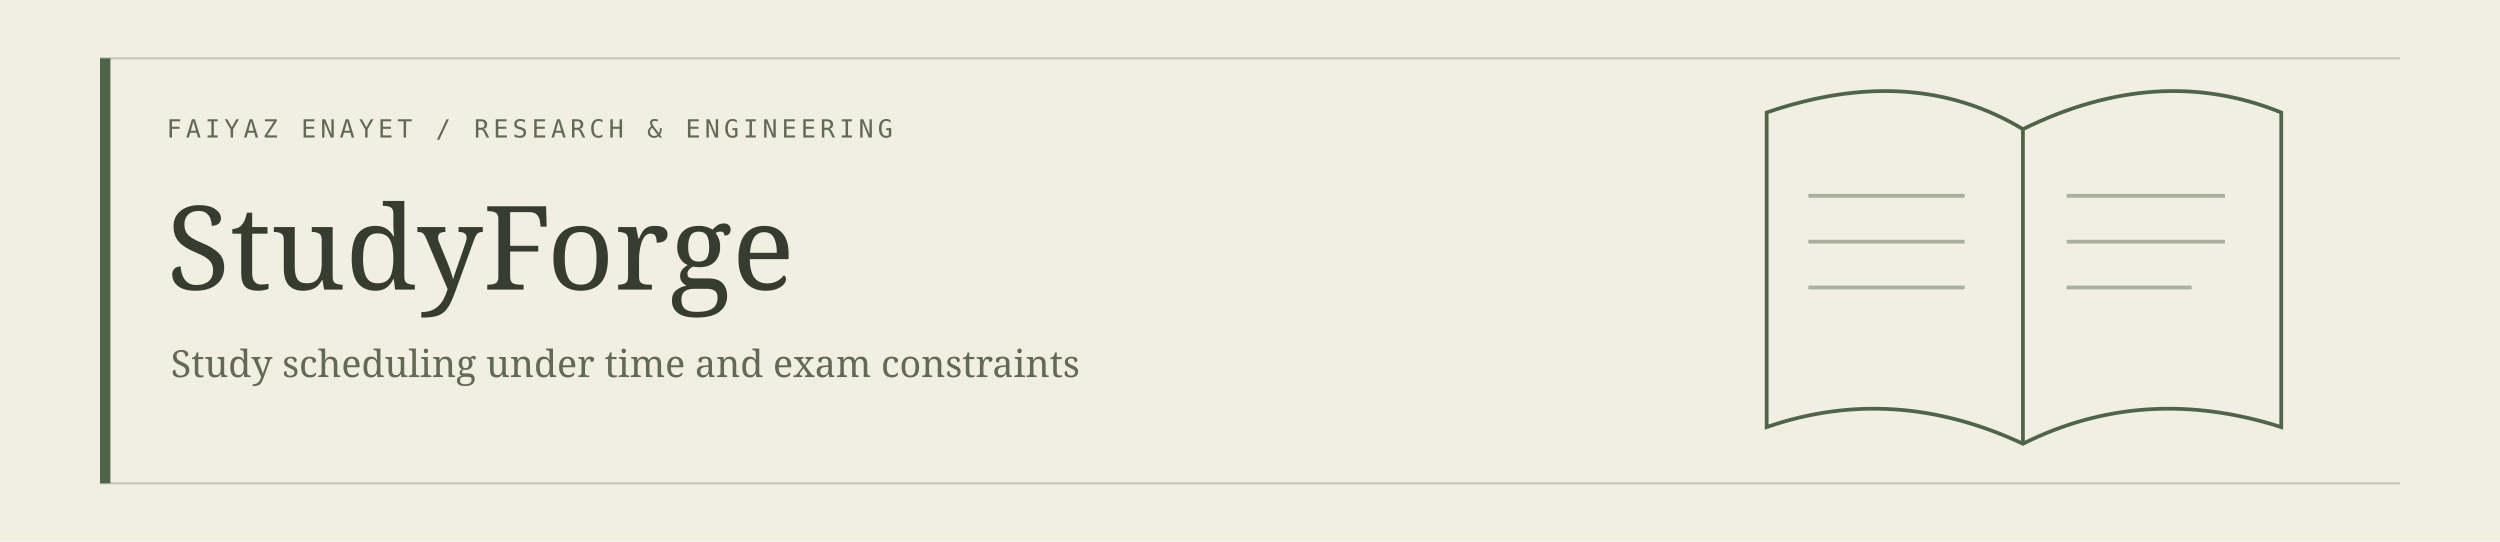
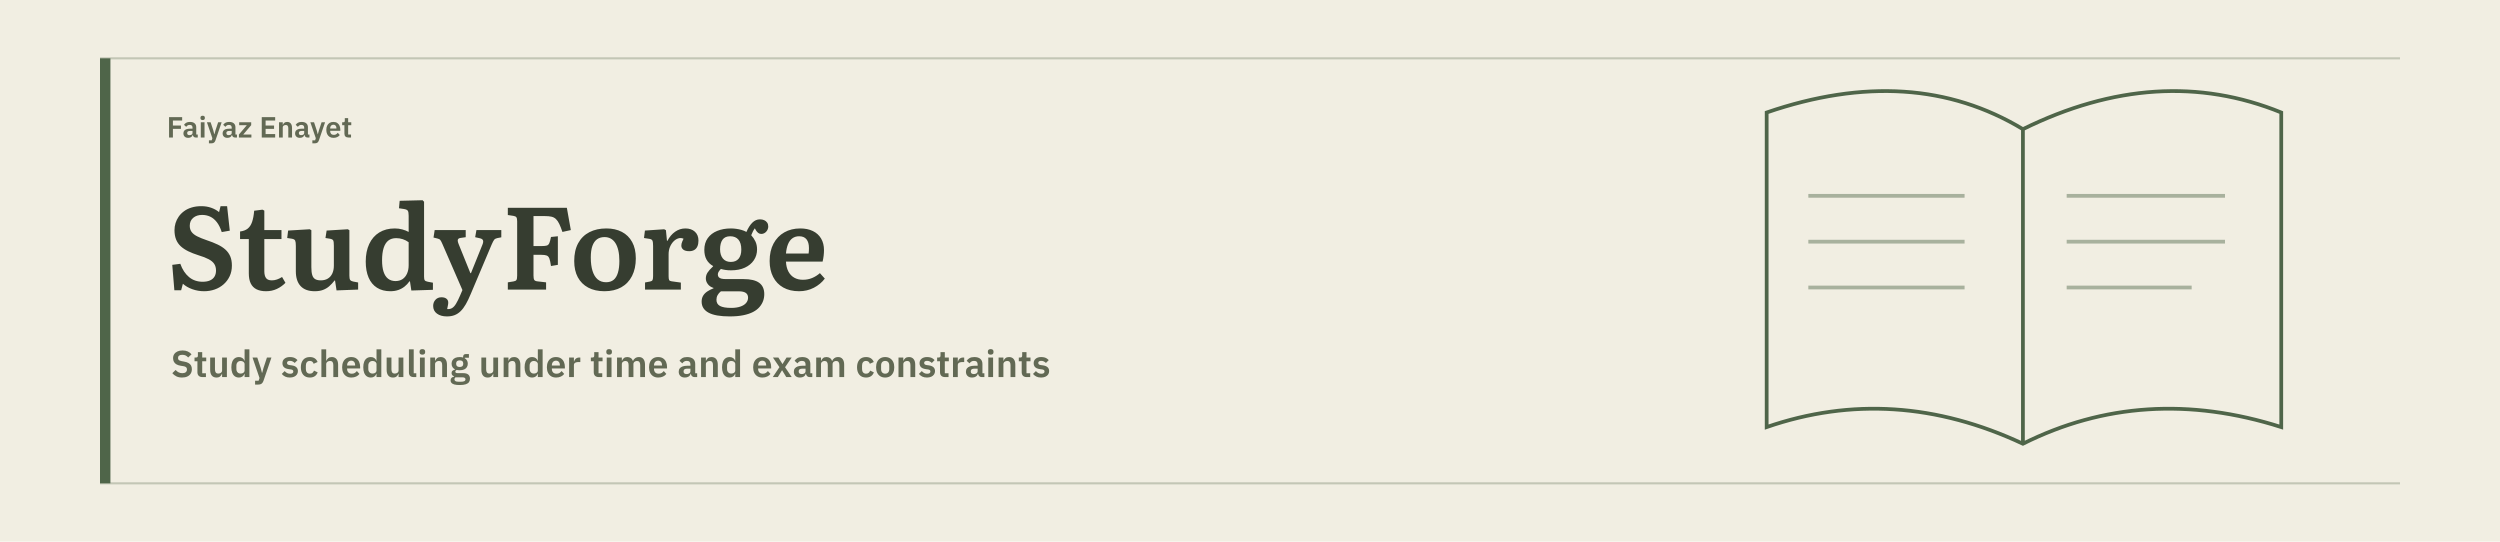
<svg xmlns="http://www.w3.org/2000/svg" width="1200" height="260" viewBox="0 0 1200 260" role="img" aria-label="StudyForge: Study scheduling under time and exam constraints">
  <rect width="1200" height="260" fill="#f1eee2" />
  <path d="M48 28h1104M48 232h1104" stroke="#c3c6b5" />
  <rect x="48" y="28" width="5" height="204" fill="#4f6549" />
-   <text x="80" y="66" fill="#626954" font-size="12" font-family="monospace" letter-spacing="2">FAIYAZ ENAYET / RESEARCH &amp; ENGINEERING</text>
-   <text x="80" y="139" fill="#363d30" font-size="56" font-family="Literata, Georgia, serif">StudyForge</text>
-   <text x="82" y="181" fill="#626954" font-size="18" font-family="Georgia,serif">Study scheduling under time and exam constraints</text>
+   <path fill="#626954" transform="translate(80 66) scale(1 -1)" d="M2.997 0.000 L1.148 0.000 L1.148 9.772 L7.433 9.772 L7.433 8.133 L2.997 8.133 L2.997 5.753 L6.860 5.753 L6.860 4.130 L2.997 4.130 L2.997 0.000 Z M14.925 0.000 L13.930 0.000 Q13.525 0.000 13.210 0.188 Q12.895 0.378 12.720 0.742 Q12.545 1.107 12.545 1.597 L12.545 1.750 L12.992 1.260 L12.488 1.260 Q12.307 0.560 11.738 0.195 Q11.172 -0.168 10.360 -0.168 Q9.240 -0.168 8.638 0.427 Q8.037 1.022 8.037 1.988 Q8.037 2.743 8.407 3.233 Q8.778 3.723 9.478 3.975 Q10.178 4.228 11.158 4.228 L12.405 4.228 L12.405 4.760 Q12.405 5.362 12.082 5.705 Q11.760 6.048 11.047 6.048 Q10.417 6.048 10.032 5.775 Q9.647 5.502 9.380 5.123 L8.317 6.077 Q8.722 6.707 9.393 7.092 Q10.067 7.477 11.172 7.477 Q12.642 7.477 13.418 6.797 Q14.197 6.118 14.197 4.872 L14.197 1.428 L14.925 1.428 L14.925 0.000 Z M12.405 3.150 L11.257 3.150 Q10.557 3.150 10.207 2.918 Q9.857 2.688 9.857 2.253 L9.857 2.017 Q9.857 1.582 10.150 1.356 Q10.445 1.133 10.962 1.133 Q11.368 1.133 11.690 1.251 Q12.012 1.372 12.208 1.610 Q12.405 1.848 12.405 2.183 L12.405 3.150 Z M17.277 8.372 Q16.732 8.372 16.478 8.630 Q16.227 8.890 16.227 9.268 L16.227 9.548 Q16.227 9.940 16.478 10.192 Q16.732 10.443 17.277 10.443 Q17.824 10.443 18.075 10.192 Q18.327 9.940 18.327 9.548 L18.327 9.268 Q18.327 8.890 18.075 8.630 Q17.824 8.372 17.277 8.372 Z M16.382 0.000 L16.382 7.308 L18.174 7.308 L18.174 0.000 L16.382 0.000 Z M23.437 3.443 L24.712 7.308 L26.392 7.308 L23.452 -1.302 Q23.268 -1.820 23.017 -2.155 Q22.765 -2.492 22.365 -2.645 Q21.967 -2.800 21.365 -2.800 L20.287 -2.800 L20.287 -1.372 L21.604 -1.372 L21.938 -0.350 L19.322 7.308 L21.098 7.308 L22.374 3.443 L22.848 1.597 L22.934 1.597 L23.437 3.443 Z M33.742 0.000 L32.747 0.000 Q32.342 0.000 32.027 0.188 Q31.712 0.378 31.537 0.742 Q31.362 1.107 31.362 1.597 L31.362 1.750 L31.808 1.260 L31.305 1.260 Q31.124 0.560 30.555 0.195 Q29.988 -0.168 29.177 -0.168 Q28.057 -0.168 27.455 0.427 Q26.854 1.022 26.854 1.988 Q26.854 2.743 27.223 3.233 Q27.595 3.723 28.295 3.975 Q28.995 4.228 29.975 4.228 L31.222 4.228 L31.222 4.760 Q31.222 5.362 30.898 5.705 Q30.577 6.048 29.864 6.048 Q29.234 6.048 28.849 5.775 Q28.464 5.502 28.197 5.123 L27.134 6.077 Q27.538 6.707 28.210 7.092 Q28.884 7.477 29.988 7.477 Q31.458 7.477 32.235 6.797 Q33.014 6.118 33.014 4.872 L33.014 1.428 L33.742 1.428 L33.742 0.000 Z M31.222 3.150 L30.074 3.150 Q29.374 3.150 29.024 2.918 Q28.674 2.688 28.674 2.253 L28.674 2.017 Q28.674 1.582 28.967 1.356 Q29.262 1.133 29.778 1.133 Q30.185 1.133 30.507 1.251 Q30.828 1.372 31.025 1.610 Q31.222 1.848 31.222 2.183 L31.222 3.150 Z M40.672 0.000 L34.681 0.000 L34.681 1.428 L38.474 5.893 L34.805 5.893 L34.805 7.308 L40.574 7.308 L40.574 5.922 L36.752 1.428 L40.672 1.428 L40.672 0.000 Z M52.082 0.000 L45.642 0.000 L45.642 9.772 L52.082 9.772 L52.082 8.133 L47.491 8.133 L47.491 5.753 L51.551 5.753 L51.551 4.130 L47.491 4.130 L47.491 1.638 L52.082 1.638 L52.082 0.000 Z M55.722 0.000 L53.931 0.000 L53.931 7.308 L55.722 7.308 L55.722 6.090 L55.792 6.090 Q56.015 6.678 56.499 7.077 Q56.982 7.477 57.835 7.477 Q58.955 7.477 59.563 6.727 Q60.174 5.978 60.174 4.620 L60.174 0.000 L58.382 0.000 L58.382 4.438 Q58.382 5.208 58.102 5.607 Q57.822 6.007 57.177 6.007 Q56.814 6.007 56.477 5.873 Q56.142 5.740 55.932 5.480 Q55.722 5.222 55.722 4.830 L55.722 0.000 Z M68.532 0.000 L67.537 0.000 Q67.132 0.000 66.817 0.188 Q66.502 0.378 66.327 0.742 Q66.152 1.107 66.152 1.597 L66.152 1.750 L66.598 1.260 L66.095 1.260 Q65.914 0.560 65.345 0.195 Q64.778 -0.168 63.967 -0.168 Q62.847 -0.168 62.245 0.427 Q61.644 1.022 61.644 1.988 Q61.644 2.743 62.013 3.233 Q62.385 3.723 63.085 3.975 Q63.785 4.228 64.765 4.228 L66.012 4.228 L66.012 4.760 Q66.012 5.362 65.688 5.705 Q65.367 6.048 64.654 6.048 Q64.024 6.048 63.639 5.775 Q63.254 5.502 62.987 5.123 L61.924 6.077 Q62.328 6.707 63.000 7.092 Q63.674 7.477 64.778 7.477 Q66.248 7.477 67.025 6.797 Q67.804 6.118 67.804 4.872 L67.804 1.428 L68.532 1.428 L68.532 0.000 Z M66.012 3.150 L64.864 3.150 Q64.164 3.150 63.814 2.918 Q63.464 2.688 63.464 2.253 L63.464 2.017 Q63.464 1.582 63.757 1.356 Q64.052 1.133 64.568 1.133 Q64.975 1.133 65.297 1.251 Q65.618 1.372 65.815 1.610 Q66.012 1.848 66.012 2.183 L66.012 3.150 Z M73.082 3.443 L74.358 7.308 L76.038 7.308 L73.098 -1.302 Q72.914 -1.820 72.662 -2.155 Q72.411 -2.492 72.010 -2.645 Q71.612 -2.800 71.011 -2.800 L69.932 -2.800 L69.932 -1.372 L71.249 -1.372 L71.584 -0.350 L68.968 7.308 L70.744 7.308 L72.019 3.443 L72.494 1.597 L72.579 1.597 L73.082 3.443 Z M80.069 -0.168 Q78.991 -0.168 78.221 0.300 Q77.451 0.770 77.037 1.630 Q76.626 2.492 76.626 3.668 Q76.626 4.817 77.031 5.677 Q77.438 6.538 78.192 7.007 Q78.949 7.477 80.012 7.477 Q81.161 7.477 81.896 6.972 Q82.631 6.468 82.987 5.635 Q83.346 4.802 83.346 3.793 L83.346 3.207 L78.488 3.207 L78.488 3.023 Q78.488 2.240 78.934 1.750 Q79.382 1.260 80.266 1.260 Q80.922 1.260 81.355 1.547 Q81.791 1.833 82.128 2.253 L83.092 1.177 Q82.646 0.573 81.867 0.201 Q81.091 -0.168 80.069 -0.168 Z M80.041 6.132 Q79.566 6.132 79.216 5.915 Q78.866 5.698 78.676 5.313 Q78.488 4.928 78.488 4.423 L78.488 4.312 L81.482 4.312 L81.482 4.438 Q81.482 4.957 81.314 5.327 Q81.148 5.698 80.824 5.915 Q80.502 6.132 80.041 6.132 Z M88.498 0.000 L87.209 0.000 Q86.284 0.000 85.800 0.483 Q85.319 0.967 85.319 1.862 L85.319 5.893 L84.241 5.893 L84.241 7.308 L84.801 7.308 Q85.208 7.308 85.354 7.497 Q85.501 7.687 85.501 8.063 L85.501 9.310 L87.111 9.310 L87.111 7.308 L88.609 7.308 L88.609 5.893 L87.111 5.893 L87.111 1.428 L88.498 1.428 L88.498 0.000 Z" />
+   <path fill="#363d30" transform="translate(80 139) scale(1 -1)" d="M17.973 -0.788 Q15.006 -0.788 12.285 0.193 Q9.573 1.173 7.788 2.800 L6.948 -0.333 L3.693 -0.333 L2.686 11.874 L6.554 12.373 Q7.280 10.308 8.339 8.706 Q9.406 7.114 10.745 5.994 Q12.093 4.874 13.746 4.314 Q15.400 3.754 17.246 3.754 Q19.373 3.754 20.799 4.393 Q22.234 5.040 22.960 6.239 Q23.686 7.446 23.686 9.126 Q23.686 10.973 22.873 12.259 Q22.068 13.554 20.186 14.560 Q18.314 15.566 15.286 16.468 Q12.486 17.360 10.360 18.393 Q8.234 19.434 6.746 20.799 Q5.268 22.173 4.506 24.080 Q3.754 25.988 3.754 28.508 Q3.754 30.240 4.253 31.894 Q4.760 33.548 5.766 35.000 Q6.773 36.453 8.312 37.599 Q9.853 38.754 11.953 39.393 Q14.053 40.040 16.634 40.040 Q19.206 40.040 21.359 39.279 Q23.520 38.526 25.148 37.188 L25.874 40.040 L29.006 40.040 L30.293 28.280 L26.434 27.606 Q25.480 30.573 24.054 32.393 Q22.628 34.213 20.860 35.026 Q19.093 35.840 17.027 35.840 Q14.394 35.840 12.740 34.440 Q11.086 33.040 11.086 30.634 Q11.086 28.893 11.953 27.685 Q12.828 26.486 14.648 25.559 Q16.468 24.640 19.268 23.686 Q22.173 22.733 24.439 21.639 Q26.714 20.554 28.219 19.180 Q29.733 17.806 30.520 15.960 Q31.308 14.114 31.308 11.533 Q31.308 8.680 30.240 6.414 Q29.173 4.147 27.326 2.520 Q25.480 0.893 23.074 0.053 Q20.668 -0.788 17.973 -0.788 Z M47.714 -0.788 Q44.975 -0.788 43.120 0.140 Q41.274 1.068 40.346 2.966 Q39.428 4.874 39.428 7.788 L39.428 24.246 L35.228 24.246 L35.228 27.886 Q37.520 28.166 38.894 29.260 Q40.268 30.354 40.994 32.454 Q41.720 34.554 42.000 37.853 L45.981 38.360 L46.874 37.914 L46.874 28.560 L55.108 28.560 L55.108 24.246 L46.874 24.246 L46.874 8.846 Q46.874 6.668 47.688 5.548 Q48.501 4.428 50.461 4.428 Q51.748 4.428 52.946 4.848 Q54.154 5.268 55.388 6.046 L57.015 3.246 Q55.221 1.400 52.868 0.306 Q50.514 -0.788 47.714 -0.788 Z M71.076 -0.788 Q66.596 -0.788 64.295 1.680 Q62.003 4.147 62.003 8.794 L62.003 20.948 Q62.003 22.794 61.688 23.494 Q61.381 24.194 60.095 24.413 L57.855 24.754 L58.301 28.333 L68.661 28.954 L69.449 28.508 L69.449 10.754 Q69.449 8.400 69.869 7.000 Q70.289 5.600 71.295 5.014 Q72.301 4.428 73.981 4.428 Q75.941 4.428 77.341 5.268 Q78.741 6.108 79.494 7.700 Q80.255 9.293 80.255 11.533 L80.255 20.948 Q80.255 22.960 79.949 23.573 Q79.643 24.194 78.356 24.413 L76.221 24.754 L76.781 28.333 L86.923 28.954 L87.701 28.508 L87.701 6.720 Q87.701 5.206 88.069 4.646 Q88.436 4.086 89.495 3.868 L91.901 3.413 L91.901 0.000 L81.541 -0.394 L80.815 4.366 L80.596 4.366 Q79.363 2.748 78.015 1.593 Q76.676 0.446 75.023 -0.166 Q73.369 -0.788 71.076 -0.788 Z M107.363 -0.788 Q103.618 -0.788 100.958 0.893 Q98.298 2.573 96.924 5.766 Q95.550 8.960 95.550 13.440 Q95.550 18.314 97.230 21.893 Q98.910 25.480 102.043 27.414 Q105.184 29.348 109.498 29.348 Q111.396 29.348 113.129 28.866 Q114.870 28.394 116.156 27.668 L116.156 35.446 Q116.156 37.240 115.736 37.853 Q115.316 38.474 113.803 38.693 L111.510 39.034 L111.843 42.613 L122.824 42.893 L123.550 42.166 L123.550 6.213 Q123.550 4.926 123.883 4.445 Q124.224 3.973 125.396 3.754 L127.803 3.308 L127.803 -0.114 L117.443 -0.446 L116.778 3.973 L116.550 3.973 Q115.544 2.520 114.196 1.453 Q112.858 0.394 111.178 -0.193 Q109.498 -0.788 107.363 -0.788 Z M109.830 4.086 Q111.790 4.086 113.190 5.005 Q114.590 5.933 115.369 7.665 Q116.156 9.406 116.156 11.708 L116.156 22.733 Q114.870 23.686 113.356 24.185 Q111.843 24.693 110.163 24.693 Q107.870 24.693 106.383 23.520 Q104.904 22.348 104.143 19.968 Q103.390 17.588 103.390 14.053 Q103.390 10.754 104.116 8.540 Q104.843 6.326 106.295 5.206 Q107.756 4.086 109.830 4.086 Z M134.523 -12.880 Q131.556 -12.880 129.736 -11.533 Q127.916 -10.194 127.916 -7.840 Q127.916 -6.108 129.010 -4.900 Q130.104 -3.693 131.889 -3.693 Q133.403 -3.693 134.243 -4.340 Q135.083 -4.988 135.144 -5.994 Q135.196 -6.440 135.056 -7.280 Q134.916 -8.120 134.636 -9.354 Q135.984 -9.468 136.990 -8.873 Q137.996 -8.286 138.889 -6.799 Q139.790 -5.320 140.849 -2.853 L141.969 -0.228 L132.396 21.788 Q131.784 23.240 131.364 23.774 Q130.944 24.308 129.929 24.526 L128.083 24.973 L128.643 28.560 L143.544 28.560 L143.544 25.148 L141.190 24.806 Q140.123 24.693 139.816 24.080 Q139.510 23.468 140.123 21.893 L145.784 7.893 L146.064 7.893 L151.550 21.508 Q152.110 22.846 151.856 23.599 Q151.603 24.360 150.316 24.640 L148.076 25.148 L148.689 28.560 L160.624 28.560 L160.624 25.086 L158.603 24.693 Q157.649 24.474 157.203 23.914 Q156.756 23.354 155.969 21.560 L145.950 -2.126 Q144.769 -4.988 143.596 -7.026 Q142.424 -9.074 141.103 -10.360 Q139.790 -11.646 138.215 -12.259 Q136.649 -12.880 134.523 -12.880 Z M163.756 0.000 L163.756 3.474 L166.495 3.920 Q167.563 4.086 167.895 4.620 Q168.236 5.154 168.236 6.773 L168.236 32.760 Q168.236 34.160 167.869 34.694 Q167.501 35.228 166.381 35.394 L163.756 35.788 L163.756 39.253 L192.089 39.253 L193.996 28.560 L189.963 27.668 Q189.175 30.013 188.449 31.526 Q187.723 33.040 186.821 33.880 Q185.929 34.720 184.669 35.000 Q183.409 35.280 181.501 35.280 L176.076 35.280 L176.076 20.886 L179.935 20.886 Q181.676 20.886 182.481 21.140 Q183.295 21.394 183.689 22.339 Q184.083 23.293 184.476 25.253 L187.775 25.594 L187.775 11.874 L184.476 11.314 Q184.135 13.720 183.715 14.866 Q183.295 16.013 182.429 16.345 Q181.563 16.686 179.821 16.686 L176.076 16.686 L176.076 6.773 Q176.076 5.268 176.435 4.646 Q176.803 4.034 178.203 3.920 L182.123 3.474 L182.123 0.000 L163.756 0.000 Z M210.131 -0.788 Q205.590 -0.788 202.344 0.945 Q199.098 2.686 197.356 5.906 Q195.624 9.126 195.624 13.720 Q195.624 18.760 197.523 22.260 Q199.430 25.760 202.904 27.554 Q206.378 29.348 211.076 29.348 Q215.338 29.348 218.496 27.694 Q221.664 26.040 223.423 22.846 Q225.190 19.653 225.190 14.954 Q225.190 10.080 223.370 6.519 Q221.550 2.966 218.190 1.085 Q214.830 -0.788 210.131 -0.788 Z M210.910 3.526 Q213.098 3.526 214.498 4.646 Q215.898 5.766 216.598 8.085 Q217.298 10.413 217.298 13.720 Q217.298 16.634 216.790 18.786 Q216.291 20.948 215.364 22.374 Q214.436 23.800 213.124 24.500 Q211.811 25.200 210.184 25.200 Q208.058 25.200 206.596 24.159 Q205.144 23.126 204.356 20.965 Q203.578 18.813 203.578 15.453 Q203.578 11.594 204.418 8.934 Q205.258 6.274 206.876 4.900 Q208.504 3.526 210.910 3.526 Z M229.618 0.000 L229.618 3.413 L232.024 3.868 Q232.925 4.034 233.205 4.559 Q233.485 5.093 233.485 6.554 L233.485 20.886 Q233.485 22.794 233.170 23.494 Q232.864 24.194 231.639 24.360 L229.119 24.754 L229.565 28.333 L238.805 28.954 L239.645 28.508 L240.144 23.406 L240.371 23.406 Q241.824 26.206 244.064 27.773 Q246.304 29.348 248.999 29.348 Q251.851 29.348 253.558 27.773 Q255.264 26.206 255.264 23.520 Q255.264 21.893 254.756 20.746 Q254.258 19.600 253.251 19.014 Q252.245 18.428 250.845 18.428 Q248.938 18.428 247.984 19.180 Q247.039 19.933 247.039 21.114 Q247.039 21.613 247.144 22.033 Q247.258 22.453 247.476 23.039 Q247.704 23.634 248.098 24.413 Q246.864 24.973 245.604 24.579 Q244.344 24.194 243.276 23.100 Q242.218 22.006 241.570 20.440 Q240.931 18.874 240.931 16.966 L240.931 6.440 Q240.931 5.093 241.185 4.585 Q241.439 4.086 242.384 3.973 L246.811 3.360 L246.811 0.000 L229.618 0.000 Z M270.279 -12.880 Q266.866 -12.880 264.311 -12.434 Q261.765 -11.988 260.111 -11.086 Q258.466 -10.194 257.626 -8.873 Q256.786 -7.560 256.786 -5.766 Q256.786 -4.147 257.486 -2.966 Q258.186 -1.794 259.473 -0.919 Q260.759 -0.053 262.491 0.613 L262.491 0.788 Q260.706 1.348 259.752 2.634 Q258.799 3.920 258.799 5.320 Q258.799 6.834 259.578 8.094 Q260.365 9.354 262.273 11.148 L262.273 11.314 Q260.251 12.434 259.158 14.359 Q258.073 16.293 258.073 19.040 Q258.073 22.400 259.718 24.693 Q261.371 26.994 264.259 28.166 Q267.146 29.348 270.839 29.348 Q272.011 29.348 273.298 29.173 Q274.593 29.006 275.905 28.639 Q277.226 28.280 278.285 27.668 Q279.519 30.520 281.111 32.113 Q282.713 33.714 284.786 33.714 Q285.906 33.714 286.799 33.320 Q287.691 32.926 288.225 32.165 Q288.759 31.413 288.759 30.293 Q288.759 28.893 287.779 27.799 Q286.799 26.714 285.399 26.714 Q284.611 26.714 283.999 27.160 Q283.386 27.606 282.931 28.333 L282.319 29.400 Q281.811 28.726 281.391 27.913 Q280.971 27.108 280.586 26.093 Q281.811 24.754 282.599 23.100 Q283.386 21.446 283.386 19.268 Q283.386 16.354 281.846 14.079 Q280.306 11.813 277.533 10.526 Q274.759 9.240 270.839 9.240 Q269.491 9.240 268.179 9.433 Q266.866 9.634 266.026 9.914 Q265.239 9.074 264.898 8.479 Q264.565 7.893 264.565 7.228 Q264.565 6.440 265.011 5.933 Q265.466 5.434 266.333 5.233 Q267.199 5.040 268.433 5.040 L276.833 5.040 Q281.986 5.040 284.419 3.246 Q286.851 1.453 286.851 -2.188 Q286.851 -3.920 286.291 -5.460 Q285.731 -7.000 284.559 -8.374 Q283.386 -9.748 281.453 -10.754 Q279.519 -11.760 276.745 -12.320 Q273.971 -12.880 270.279 -12.880 Z M271.005 -8.794 Q273.525 -8.794 275.345 -8.173 Q277.165 -7.560 278.119 -6.440 Q279.073 -5.320 279.073 -3.868 Q279.073 -2.354 277.979 -1.593 Q276.885 -0.840 274.706 -0.840 L266.026 -0.840 Q265.011 -1.628 264.451 -2.660 Q263.891 -3.693 263.891 -4.874 Q263.891 -6.948 265.598 -7.866 Q267.312 -8.794 271.005 -8.794 Z M270.786 13.274 Q273.245 13.274 274.531 14.814 Q275.826 16.354 275.826 19.206 Q275.826 22.348 274.453 23.966 Q273.079 25.594 270.506 25.594 Q267.986 25.594 266.805 23.940 Q265.633 22.286 265.633 19.373 Q265.633 16.573 266.971 14.919 Q268.319 13.274 270.786 13.274 Z M303.590 -0.788 Q299.110 -0.788 295.943 1.006 Q292.784 2.800 291.104 6.073 Q289.424 9.354 289.424 13.720 Q289.424 18.594 291.296 22.094 Q293.178 25.594 296.476 27.466 Q299.784 29.348 304.150 29.348 Q307.571 29.348 310.144 28.114 Q312.716 26.880 314.116 24.526 Q315.516 22.173 315.516 18.926 Q315.516 17.640 315.350 16.240 Q315.184 14.840 314.851 13.440 L297.264 13.440 Q297.378 10.693 298.410 8.706 Q299.451 6.720 301.236 5.714 Q303.030 4.708 305.384 4.708 Q307.790 4.708 309.803 5.548 Q311.824 6.388 313.556 7.893 L315.910 5.268 Q313.836 2.520 310.616 0.866 Q307.396 -0.788 303.590 -0.788 Z M297.264 17.308 L308.131 17.308 Q308.236 17.920 308.263 18.559 Q308.298 19.206 308.298 19.933 Q308.298 22.680 307.116 24.133 Q305.944 25.594 303.590 25.594 Q301.691 25.594 300.344 24.614 Q298.996 23.634 298.244 21.779 Q297.491 19.933 297.264 17.308 Z" />
+   <path fill="#626954" transform="translate(82 181) scale(1 -1)" d="M5.383 -0.217 Q3.780 -0.217 2.635 0.360 Q1.493 0.937 0.703 1.873 L2.303 3.420 Q2.953 2.663 3.752 2.267 Q4.553 1.873 5.527 1.873 Q6.623 1.873 7.180 2.357 Q7.740 2.843 7.740 3.637 Q7.740 4.067 7.585 4.382 Q7.433 4.697 7.054 4.913 Q6.677 5.130 6.030 5.237 L4.843 5.417 Q3.583 5.617 2.745 6.083 Q1.907 6.553 1.493 7.307 Q1.080 8.063 1.080 9.073 Q1.080 10.207 1.637 11.033 Q2.197 11.863 3.212 12.322 Q4.230 12.780 5.633 12.780 Q7.057 12.780 8.117 12.302 Q9.180 11.827 9.937 10.927 L8.317 9.397 Q7.847 9.973 7.180 10.333 Q6.517 10.693 5.507 10.693 Q4.500 10.693 3.977 10.305 Q3.457 9.917 3.457 9.217 Q3.457 8.730 3.637 8.423 Q3.817 8.117 4.210 7.945 Q4.607 7.777 5.203 7.650 L6.373 7.433 Q7.650 7.217 8.477 6.750 Q9.307 6.283 9.700 5.552 Q10.097 4.823 10.097 3.780 Q10.097 2.593 9.548 1.693 Q9.000 0.793 7.937 0.287 Q6.877 -0.217 5.383 -0.217 Z M16.847 0.000 L15.190 0.000 Q14.001 0.000 13.379 0.622 Q12.760 1.243 12.760 2.393 L12.760 7.577 L11.374 7.577 L11.374 9.397 L12.094 9.397 Q12.617 9.397 12.805 9.638 Q12.994 9.883 12.994 10.367 L12.994 11.970 L15.064 11.970 L15.064 9.397 L16.990 9.397 L16.990 7.577 L15.064 7.577 L15.064 1.837 L16.847 1.837 L16.847 0.000 Z M24.604 0.000 L24.604 1.567 L24.514 1.567 Q24.280 0.863 23.667 0.323 Q23.057 -0.217 21.887 -0.217 Q20.447 -0.217 19.662 0.745 Q18.880 1.710 18.880 3.457 L18.880 9.397 L21.184 9.397 L21.184 3.690 Q21.184 2.717 21.561 2.205 Q21.940 1.693 22.770 1.693 Q23.220 1.693 23.642 1.853 Q24.064 2.017 24.334 2.348 Q24.604 2.683 24.604 3.187 L24.604 9.397 L26.910 9.397 L26.910 0.000 L24.604 0.000 Z M35.404 0.000 L35.404 1.567 L35.314 1.567 Q35.063 0.757 34.360 0.270 Q33.657 -0.217 32.723 -0.217 Q31.553 -0.217 30.732 0.360 Q29.914 0.937 29.481 2.042 Q29.050 3.150 29.050 4.717 Q29.050 6.283 29.481 7.372 Q29.914 8.460 30.732 9.037 Q31.553 9.613 32.723 9.613 Q33.657 9.613 34.369 9.135 Q35.080 8.657 35.314 7.847 L35.404 7.847 L35.404 13.320 L37.707 13.320 L37.707 0.000 L35.404 0.000 Z M33.460 1.693 Q34.017 1.693 34.459 1.873 Q34.900 2.053 35.151 2.393 Q35.404 2.737 35.404 3.223 L35.404 6.210 Q35.404 6.660 35.151 7.000 Q34.900 7.343 34.459 7.532 Q34.017 7.723 33.460 7.723 Q32.577 7.723 32.020 7.118 Q31.463 6.517 31.463 5.507 L31.463 3.887 Q31.463 2.897 32.020 2.295 Q32.577 1.693 33.460 1.693 Z M44.494 4.427 L46.133 9.397 L48.293 9.397 L44.513 -1.673 Q44.277 -2.340 43.954 -2.770 Q43.630 -3.203 43.116 -3.400 Q42.604 -3.600 41.830 -3.600 L40.444 -3.600 L40.444 -1.763 L42.137 -1.763 L42.567 -0.450 L39.203 9.397 L41.487 9.397 L43.127 4.427 L43.737 2.053 L43.847 2.053 L44.494 4.427 Z M57.130 -0.217 Q55.780 -0.217 54.861 0.242 Q53.944 0.703 53.243 1.513 L54.647 2.880 Q55.167 2.287 55.789 1.943 Q56.410 1.603 57.220 1.603 Q58.047 1.603 58.416 1.890 Q58.787 2.177 58.787 2.683 Q58.787 3.097 58.525 3.338 Q58.264 3.583 57.634 3.673 L56.697 3.797 Q55.690 3.923 54.987 4.264 Q54.287 4.607 53.927 5.200 Q53.567 5.797 53.567 6.643 Q53.567 8.010 54.546 8.812 Q55.527 9.613 57.130 9.613 Q58.047 9.613 58.705 9.442 Q59.363 9.270 59.867 8.935 Q60.370 8.603 60.803 8.137 L59.453 6.787 Q59.037 7.217 58.461 7.504 Q57.887 7.793 57.203 7.793 Q56.483 7.793 56.132 7.532 Q55.780 7.273 55.780 6.823 Q55.780 6.353 56.059 6.109 Q56.337 5.867 57.004 5.760 L57.957 5.633 Q59.507 5.417 60.252 4.725 Q61.000 4.033 61.000 2.863 Q61.000 1.963 60.522 1.260 Q60.047 0.557 59.172 0.169 Q58.300 -0.217 57.130 -0.217 Z M66.743 -0.217 Q64.657 -0.217 63.532 1.114 Q62.407 2.447 62.407 4.717 Q62.407 6.967 63.532 8.288 Q64.657 9.613 66.743 9.613 Q68.167 9.613 69.092 8.983 Q70.020 8.353 70.433 7.237 L68.543 6.390 Q68.380 6.983 67.930 7.369 Q67.480 7.757 66.743 7.757 Q65.790 7.757 65.303 7.155 Q64.817 6.553 64.817 5.543 L64.817 3.833 Q64.817 2.863 65.303 2.250 Q65.790 1.637 66.743 1.637 Q67.553 1.637 68.012 2.059 Q68.470 2.483 68.723 3.113 L70.487 2.267 Q70.037 1.027 69.072 0.405 Q68.110 -0.217 66.743 -0.217 Z M72.270 0.000 L72.270 13.320 L74.573 13.320 L74.573 7.830 L74.663 7.830 Q74.950 8.587 75.572 9.098 Q76.193 9.613 77.290 9.613 Q78.730 9.613 79.512 8.648 Q80.297 7.687 80.297 5.940 L80.297 0.000 L77.993 0.000 L77.993 5.707 Q77.993 6.697 77.633 7.208 Q77.273 7.723 76.444 7.723 Q75.977 7.723 75.544 7.552 Q75.113 7.380 74.843 7.045 Q74.573 6.713 74.573 6.210 L74.573 0.000 L72.270 0.000 Z M86.650 -0.217 Q85.264 -0.217 84.274 0.385 Q83.284 0.990 82.752 2.095 Q82.223 3.203 82.223 4.717 Q82.223 6.193 82.744 7.298 Q83.267 8.407 84.237 9.008 Q85.210 9.613 86.577 9.613 Q88.054 9.613 88.999 8.963 Q89.944 8.317 90.402 7.245 Q90.863 6.173 90.863 4.877 L90.863 4.123 L84.617 4.123 L84.617 3.887 Q84.617 2.880 85.191 2.250 Q85.767 1.620 86.903 1.620 Q87.747 1.620 88.304 1.988 Q88.864 2.357 89.297 2.897 L90.537 1.513 Q89.963 0.737 88.962 0.259 Q87.964 -0.217 86.650 -0.217 Z M86.614 7.883 Q86.003 7.883 85.553 7.605 Q85.103 7.327 84.859 6.832 Q84.617 6.337 84.617 5.687 L84.617 5.543 L88.467 5.543 L88.467 5.707 Q88.467 6.373 88.251 6.848 Q88.037 7.327 87.621 7.605 Q87.207 7.883 86.614 7.883 Z M98.727 0.000 L98.727 1.567 L98.637 1.567 Q98.387 0.757 97.684 0.270 Q96.981 -0.217 96.047 -0.217 Q94.877 -0.217 94.056 0.360 Q93.237 0.937 92.804 2.042 Q92.374 3.150 92.374 4.717 Q92.374 6.283 92.804 7.372 Q93.237 8.460 94.056 9.037 Q94.877 9.613 96.047 9.613 Q96.981 9.613 97.692 9.135 Q98.404 8.657 98.637 7.847 L98.727 7.847 L98.727 13.320 L101.031 13.320 L101.031 0.000 L98.727 0.000 Z M96.784 1.693 Q97.341 1.693 97.782 1.873 Q98.224 2.053 98.474 2.393 Q98.727 2.737 98.727 3.223 L98.727 6.210 Q98.727 6.660 98.474 7.000 Q98.224 7.343 97.782 7.532 Q97.341 7.723 96.784 7.723 Q95.901 7.723 95.344 7.118 Q94.787 6.517 94.787 5.507 L94.787 3.887 Q94.787 2.897 95.344 2.295 Q95.901 1.693 96.784 1.693 Z M109.311 0.000 L109.311 1.567 L109.221 1.567 Q108.987 0.863 108.374 0.323 Q107.764 -0.217 106.594 -0.217 Q105.154 -0.217 104.369 0.745 Q103.587 1.710 103.587 3.457 L103.587 9.397 L105.891 9.397 L105.891 3.690 Q105.891 2.717 106.267 2.205 Q106.647 1.693 107.477 1.693 Q107.927 1.693 108.349 1.853 Q108.771 2.017 109.041 2.348 Q109.311 2.683 109.311 3.187 L109.311 9.397 L111.617 9.397 L111.617 0.000 L109.311 0.000 Z M117.824 0.000 L116.584 0.000 Q115.414 0.000 114.846 0.593 Q114.280 1.187 114.280 2.267 L114.280 13.320 L116.584 13.320 L116.584 1.837 L117.824 1.837 L117.824 0.000 Z M120.724 10.763 Q120.023 10.763 119.697 11.095 Q119.374 11.430 119.374 11.917 L119.374 12.277 Q119.374 12.780 119.697 13.103 Q120.023 13.427 120.724 13.427 Q121.427 13.427 121.750 13.103 Q122.074 12.780 122.074 12.277 L122.074 11.917 Q122.074 11.430 121.750 11.095 Q121.427 10.763 120.724 10.763 Z M119.573 0.000 L119.573 9.397 L121.877 9.397 L121.877 0.000 L119.573 0.000 Z M126.827 0.000 L124.523 0.000 L124.523 9.397 L126.827 9.397 L126.827 7.830 L126.917 7.830 Q127.204 8.587 127.825 9.098 Q128.447 9.613 129.544 9.613 Q130.984 9.613 131.766 8.648 Q132.550 7.687 132.550 5.940 L132.550 0.000 L130.247 0.000 L130.247 5.707 Q130.247 6.697 129.887 7.208 Q129.527 7.723 128.697 7.723 Q128.230 7.723 127.797 7.552 Q127.367 7.380 127.097 7.045 Q126.827 6.713 126.827 6.210 L126.827 0.000 Z M143.584 -0.793 Q143.584 -1.763 143.097 -2.438 Q142.611 -3.113 141.531 -3.465 Q140.451 -3.817 138.651 -3.817 Q137.067 -3.817 136.102 -3.555 Q135.141 -3.293 134.707 -2.790 Q134.277 -2.287 134.277 -1.603 Q134.277 -0.810 134.727 -0.368 Q135.177 0.073 135.951 0.197 L135.951 0.397 Q135.377 0.557 135.062 0.970 Q134.747 1.387 134.747 1.963 Q134.747 2.683 135.267 3.077 Q135.790 3.473 136.474 3.617 L136.474 3.690 Q135.627 4.087 135.194 4.787 Q134.764 5.490 134.764 6.427 Q134.764 7.380 135.205 8.100 Q135.647 8.820 136.519 9.217 Q137.391 9.613 138.651 9.613 Q139.120 9.613 139.534 9.557 Q139.947 9.503 140.290 9.377 L140.290 9.683 Q140.290 10.367 140.631 10.710 Q140.974 11.053 141.621 11.053 L143.080 11.053 L143.080 9.287 L141.081 9.287 L141.081 9.037 Q141.820 8.623 142.180 7.948 Q142.540 7.273 142.540 6.427 Q142.540 5.490 142.099 4.770 Q141.657 4.050 140.794 3.662 Q139.930 3.277 138.651 3.277 Q138.257 3.277 137.886 3.322 Q137.517 3.367 137.211 3.437 Q136.941 3.313 136.744 3.105 Q136.547 2.897 136.547 2.593 Q136.547 2.233 136.851 2.062 Q137.157 1.890 137.770 1.890 L140.290 1.890 Q142.017 1.890 142.799 1.187 Q143.584 0.487 143.584 -0.793 Z M141.424 -1.063 Q141.424 -0.613 141.064 -0.360 Q140.704 -0.107 139.821 -0.107 L136.617 -0.107 Q136.367 -0.307 136.249 -0.557 Q136.131 -0.810 136.131 -1.080 Q136.131 -1.620 136.581 -1.927 Q137.031 -2.233 138.111 -2.233 L139.264 -2.233 Q140.380 -2.233 140.901 -1.943 Q141.424 -1.657 141.424 -1.063 Z M138.651 4.843 Q139.480 4.843 139.911 5.212 Q140.344 5.580 140.344 6.283 L140.344 6.587 Q140.344 7.307 139.911 7.667 Q139.480 8.027 138.651 8.027 Q137.841 8.027 137.399 7.667 Q136.960 7.307 136.960 6.587 L136.960 6.283 Q136.960 5.580 137.399 5.212 Q137.841 4.843 138.651 4.843 Z M154.778 0.000 L154.778 1.567 L154.688 1.567 Q154.454 0.863 153.841 0.323 Q153.231 -0.217 152.061 -0.217 Q150.621 -0.217 149.836 0.745 Q149.054 1.710 149.054 3.457 L149.054 9.397 L151.357 9.397 L151.357 3.690 Q151.357 2.717 151.734 2.205 Q152.114 1.693 152.944 1.693 Q153.394 1.693 153.816 1.853 Q154.237 2.017 154.507 2.348 Q154.778 2.683 154.778 3.187 L154.778 9.397 L157.084 9.397 L157.084 0.000 L154.778 0.000 Z M162.051 0.000 L159.747 0.000 L159.747 9.397 L162.051 9.397 L162.051 7.830 L162.141 7.830 Q162.427 8.587 163.049 9.098 Q163.671 9.613 164.767 9.613 Q166.207 9.613 166.989 8.648 Q167.774 7.687 167.774 5.940 L167.774 0.000 L165.471 0.000 L165.471 5.707 Q165.471 6.697 165.111 7.208 Q164.751 7.723 163.921 7.723 Q163.454 7.723 163.021 7.552 Q162.591 7.380 162.321 7.045 Q162.051 6.713 162.051 6.210 L162.051 0.000 Z M176.161 0.000 L176.161 1.567 L176.071 1.567 Q175.821 0.757 175.118 0.270 Q174.414 -0.217 173.481 -0.217 Q172.311 -0.217 171.489 0.360 Q170.671 0.937 170.238 2.042 Q169.808 3.150 169.808 4.717 Q169.808 6.283 170.238 7.372 Q170.671 8.460 171.489 9.037 Q172.311 9.613 173.481 9.613 Q174.414 9.613 175.126 9.135 Q175.838 8.657 176.071 7.847 L176.161 7.847 L176.161 13.320 L178.464 13.320 L178.464 0.000 L176.161 0.000 Z M174.218 1.693 Q174.774 1.693 175.216 1.873 Q175.657 2.053 175.908 2.393 Q176.161 2.737 176.161 3.223 L176.161 6.210 Q176.161 6.660 175.908 7.000 Q175.657 7.343 175.216 7.532 Q174.774 7.723 174.218 7.723 Q173.334 7.723 172.778 7.118 Q172.221 6.517 172.221 5.507 L172.221 3.887 Q172.221 2.897 172.778 2.295 Q173.334 1.693 174.218 1.693 Z M184.927 -0.217 Q183.541 -0.217 182.551 0.385 Q181.561 0.990 181.029 2.095 Q180.501 3.203 180.501 4.717 Q180.501 6.193 181.021 7.298 Q181.544 8.407 182.514 9.008 Q183.487 9.613 184.854 9.613 Q186.331 9.613 187.276 8.963 Q188.221 8.317 188.679 7.245 Q189.141 6.173 189.141 4.877 L189.141 4.123 L182.894 4.123 L182.894 3.887 Q182.894 2.880 183.468 2.250 Q184.044 1.620 185.181 1.620 Q186.024 1.620 186.581 1.988 Q187.141 2.357 187.574 2.897 L188.814 1.513 Q188.241 0.737 187.239 0.259 Q186.241 -0.217 184.927 -0.217 Z M184.891 7.883 Q184.281 7.883 183.831 7.605 Q183.381 7.327 183.136 6.832 Q182.894 6.337 182.894 5.687 L182.894 5.543 L186.744 5.543 L186.744 5.707 Q186.744 6.373 186.528 6.848 Q186.314 7.327 185.898 7.605 Q185.484 7.883 184.891 7.883 Z M193.477 0.000 L191.174 0.000 L191.174 9.397 L193.477 9.397 L193.477 7.453 L193.567 7.453 Q193.694 7.957 193.989 8.395 Q194.287 8.837 194.799 9.115 Q195.314 9.397 196.051 9.397 L196.554 9.397 L196.554 7.217 L195.834 7.217 Q195.061 7.217 194.529 7.065 Q193.998 6.913 193.736 6.598 Q193.477 6.283 193.477 5.760 L193.477 0.000 Z M207.084 0.000 L205.428 0.000 Q204.238 0.000 203.617 0.622 Q202.998 1.243 202.998 2.393 L202.998 7.577 L201.611 7.577 L201.611 9.397 L202.331 9.397 Q202.854 9.397 203.043 9.638 Q203.231 9.883 203.231 10.367 L203.231 11.970 L205.301 11.970 L205.301 9.397 L207.228 9.397 L207.228 7.577 L205.301 7.577 L205.301 1.837 L207.084 1.837 L207.084 0.000 Z M210.378 10.763 Q209.677 10.763 209.351 11.095 Q209.028 11.430 209.028 11.917 L209.028 12.277 Q209.028 12.780 209.351 13.103 Q209.677 13.427 210.378 13.427 Q211.081 13.427 211.404 13.103 Q211.728 12.780 211.728 12.277 L211.728 11.917 Q211.728 11.430 211.404 11.095 Q211.081 10.763 210.378 10.763 Z M209.227 0.000 L209.227 9.397 L211.531 9.397 L211.531 0.000 L209.227 0.000 Z M216.481 0.000 L214.177 0.000 L214.177 9.397 L216.481 9.397 L216.481 7.830 L216.571 7.830 Q216.841 8.567 217.443 9.090 Q218.047 9.613 219.091 9.613 Q220.061 9.613 220.773 9.143 Q221.484 8.677 221.808 7.723 L221.844 7.723 Q222.097 8.497 222.851 9.053 Q223.608 9.613 224.724 9.613 Q226.091 9.613 226.848 8.648 Q227.604 7.687 227.604 5.940 L227.604 0.000 L225.301 0.000 L225.301 5.707 Q225.301 6.713 224.930 7.217 Q224.561 7.723 223.788 7.723 Q223.338 7.723 222.933 7.552 Q222.528 7.380 222.283 7.045 Q222.041 6.713 222.041 6.210 L222.041 0.000 L219.738 0.000 L219.738 5.707 Q219.738 6.713 219.358 7.217 Q218.981 7.723 218.227 7.723 Q217.794 7.723 217.389 7.552 Q216.984 7.380 216.731 7.045 Q216.481 6.713 216.481 6.210 L216.481 0.000 Z M233.958 -0.217 Q232.571 -0.217 231.581 0.385 Q230.591 0.990 230.060 2.095 Q229.531 3.203 229.531 4.717 Q229.531 6.193 230.051 7.298 Q230.574 8.407 231.545 9.008 Q232.518 9.613 233.885 9.613 Q235.361 9.613 236.306 8.963 Q237.251 8.317 237.710 7.245 Q238.171 6.173 238.171 4.877 L238.171 4.123 L231.924 4.123 L231.924 3.887 Q231.924 2.880 232.498 2.250 Q233.075 1.620 234.211 1.620 Q235.055 1.620 235.612 1.988 Q236.171 2.357 236.604 2.897 L237.845 1.513 Q237.271 0.737 236.270 0.259 Q235.271 -0.217 233.958 -0.217 Z M233.921 7.883 Q233.311 7.883 232.861 7.605 Q232.411 7.327 232.166 6.832 Q231.924 6.337 231.924 5.687 L231.924 5.543 L235.775 5.543 L235.775 5.707 Q235.775 6.373 235.558 6.848 Q235.344 7.327 234.928 7.605 Q234.515 7.883 233.921 7.883 Z M252.641 0.000 L251.362 0.000 Q250.841 0.000 250.436 0.242 Q250.031 0.487 249.806 0.953 Q249.581 1.423 249.581 2.053 L249.581 2.250 L250.155 1.620 L249.508 1.620 Q249.275 0.720 248.543 0.250 Q247.815 -0.217 246.772 -0.217 Q245.332 -0.217 244.558 0.548 Q243.785 1.313 243.785 2.557 Q243.785 3.527 244.260 4.157 Q244.738 4.787 245.638 5.110 Q246.538 5.437 247.798 5.437 L249.401 5.437 L249.401 6.120 Q249.401 6.893 248.985 7.335 Q248.572 7.777 247.655 7.777 Q246.845 7.777 246.350 7.425 Q245.855 7.073 245.512 6.587 L244.145 7.813 Q244.665 8.623 245.528 9.118 Q246.395 9.613 247.815 9.613 Q249.705 9.613 250.703 8.738 Q251.705 7.867 251.705 6.263 L251.705 1.837 L252.641 1.837 L252.641 0.000 Z M249.401 4.050 L247.925 4.050 Q247.025 4.050 246.575 3.752 Q246.125 3.457 246.125 2.897 L246.125 2.593 Q246.125 2.033 246.502 1.744 Q246.881 1.457 247.545 1.457 Q248.068 1.457 248.482 1.609 Q248.895 1.763 249.148 2.070 Q249.401 2.377 249.401 2.807 L249.401 4.050 Z M256.818 0.000 L254.514 0.000 L254.514 9.397 L256.818 9.397 L256.818 7.830 L256.908 7.830 Q257.195 8.587 257.816 9.098 Q258.438 9.613 259.535 9.613 Q260.975 9.613 261.757 8.648 Q262.541 7.687 262.541 5.940 L262.541 0.000 L260.238 0.000 L260.238 5.707 Q260.238 6.697 259.878 7.208 Q259.518 7.723 258.688 7.723 Q258.221 7.723 257.788 7.552 Q257.358 7.380 257.088 7.045 Q256.818 6.713 256.818 6.210 L256.818 0.000 Z M270.928 0.000 L270.928 1.567 L270.838 1.567 Q270.588 0.757 269.885 0.270 Q269.182 -0.217 268.248 -0.217 Q267.078 -0.217 266.257 0.360 Q265.438 0.937 265.005 2.042 Q264.575 3.150 264.575 4.717 Q264.575 6.283 265.005 7.372 Q265.438 8.460 266.257 9.037 Q267.078 9.613 268.248 9.613 Q269.182 9.613 269.893 9.135 Q270.605 8.657 270.838 7.847 L270.928 7.847 L270.928 13.320 L273.232 13.320 L273.232 0.000 L270.928 0.000 Z M268.985 1.693 Q269.542 1.693 269.983 1.873 Q270.425 2.053 270.675 2.393 Q270.928 2.737 270.928 3.223 L270.928 6.210 Q270.928 6.660 270.675 7.000 Q270.425 7.343 269.983 7.532 Q269.542 7.723 268.985 7.723 Q268.102 7.723 267.545 7.118 Q266.988 6.517 266.988 5.507 L266.988 3.887 Q266.988 2.897 267.545 2.295 Q268.102 1.693 268.985 1.693 Z M283.942 -0.217 Q282.555 -0.217 281.565 0.385 Q280.575 0.990 280.043 2.095 Q279.515 3.203 279.515 4.717 Q279.515 6.193 280.035 7.298 Q280.558 8.407 281.528 9.008 Q282.502 9.613 283.868 9.613 Q285.345 9.613 286.290 8.963 Q287.235 8.317 287.693 7.245 Q288.155 6.173 288.155 4.877 L288.155 4.123 L281.908 4.123 L281.908 3.887 Q281.908 2.880 282.482 2.250 Q283.058 1.620 284.195 1.620 Q285.038 1.620 285.595 1.988 Q286.155 2.357 286.588 2.897 L287.828 1.513 Q287.255 0.737 286.253 0.259 Q285.255 -0.217 283.942 -0.217 Z M283.905 7.883 Q283.295 7.883 282.845 7.605 Q282.395 7.327 282.150 6.832 Q281.908 6.337 281.908 5.687 L281.908 5.543 L285.758 5.543 L285.758 5.707 Q285.758 6.373 285.542 6.848 Q285.328 7.327 284.912 7.605 Q284.498 7.883 283.905 7.883 Z M288.928 0.000 L292.132 4.770 L288.998 9.397 L291.628 9.397 L293.572 6.283 L293.625 6.283 L295.552 9.397 L298.018 9.397 L294.832 4.733 L298.035 0.000 L295.408 0.000 L293.428 3.240 L293.355 3.240 L291.358 0.000 L288.928 0.000 Z M307.901 0.000 L306.622 0.000 Q306.101 0.000 305.696 0.242 Q305.291 0.487 305.066 0.953 Q304.841 1.423 304.841 2.053 L304.841 2.250 L305.415 1.620 L304.768 1.620 Q304.535 0.720 303.803 0.250 Q303.075 -0.217 302.032 -0.217 Q300.592 -0.217 299.818 0.548 Q299.045 1.313 299.045 2.557 Q299.045 3.527 299.520 4.157 Q299.998 4.787 300.898 5.110 Q301.798 5.437 303.058 5.437 L304.661 5.437 L304.661 6.120 Q304.661 6.893 304.245 7.335 Q303.832 7.777 302.915 7.777 Q302.105 7.777 301.610 7.425 Q301.115 7.073 300.772 6.587 L299.405 7.813 Q299.925 8.623 300.788 9.118 Q301.655 9.613 303.075 9.613 Q304.965 9.613 305.963 8.738 Q306.965 7.867 306.965 6.263 L306.965 1.837 L307.901 1.837 L307.901 0.000 Z M304.661 4.050 L303.185 4.050 Q302.285 4.050 301.835 3.752 Q301.385 3.457 301.385 2.897 L301.385 2.593 Q301.385 2.033 301.762 1.744 Q302.141 1.457 302.805 1.457 Q303.328 1.457 303.742 1.609 Q304.155 1.763 304.408 2.070 Q304.661 2.377 304.661 2.807 L304.661 4.050 Z M312.078 0.000 L309.774 0.000 L309.774 9.397 L312.078 9.397 L312.078 7.830 L312.168 7.830 Q312.438 8.567 313.040 9.090 Q313.644 9.613 314.688 9.613 Q315.658 9.613 316.370 9.143 Q317.081 8.677 317.405 7.723 L317.441 7.723 Q317.694 8.497 318.448 9.053 Q319.205 9.613 320.321 9.613 Q321.688 9.613 322.445 8.648 Q323.201 7.687 323.201 5.940 L323.201 0.000 L320.898 0.000 L320.898 5.707 Q320.898 6.713 320.527 7.217 Q320.158 7.723 319.385 7.723 Q318.935 7.723 318.530 7.552 Q318.125 7.380 317.880 7.045 Q317.638 6.713 317.638 6.210 L317.638 0.000 L315.335 0.000 L315.335 5.707 Q315.335 6.713 314.955 7.217 Q314.578 7.723 313.824 7.723 Q313.391 7.723 312.986 7.552 Q312.581 7.380 312.328 7.045 Q312.078 6.713 312.078 6.210 L312.078 0.000 Z M333.712 -0.217 Q331.625 -0.217 330.500 1.114 Q329.375 2.447 329.375 4.717 Q329.375 6.967 330.500 8.288 Q331.625 9.613 333.712 9.613 Q335.135 9.613 336.060 8.983 Q336.988 8.353 337.402 7.237 L335.512 6.390 Q335.348 6.983 334.898 7.369 Q334.448 7.757 333.712 7.757 Q332.758 7.757 332.272 7.155 Q331.785 6.553 331.785 5.543 L331.785 3.833 Q331.785 2.863 332.272 2.250 Q332.758 1.637 333.712 1.637 Q334.522 1.637 334.980 2.059 Q335.438 2.483 335.692 3.113 L337.455 2.267 Q337.005 1.027 336.040 0.405 Q335.078 -0.217 333.712 -0.217 Z M342.872 -0.217 Q341.542 -0.217 340.560 0.385 Q339.578 0.990 339.047 2.095 Q338.518 3.203 338.518 4.717 Q338.518 6.227 339.047 7.315 Q339.578 8.407 340.560 9.008 Q341.542 9.613 342.872 9.613 Q344.222 9.613 345.203 9.008 Q346.185 8.407 346.717 7.315 Q347.248 6.227 347.248 4.717 Q347.248 3.203 346.717 2.095 Q346.185 0.990 345.203 0.385 Q344.222 -0.217 342.872 -0.217 Z M342.872 1.637 Q343.792 1.637 344.312 2.205 Q344.835 2.773 344.835 3.833 L344.835 5.580 Q344.835 6.643 344.312 7.200 Q343.792 7.757 342.872 7.757 Q341.992 7.757 341.460 7.200 Q340.928 6.643 340.928 5.580 L340.928 3.833 Q340.928 2.773 341.460 2.205 Q341.992 1.637 342.872 1.637 Z M351.585 0.000 L349.282 0.000 L349.282 9.397 L351.585 9.397 L351.585 7.830 L351.675 7.830 Q351.962 8.587 352.583 9.098 Q353.205 9.613 354.302 9.613 Q355.742 9.613 356.524 8.648 Q357.308 7.687 357.308 5.940 L357.308 0.000 L355.005 0.000 L355.005 5.707 Q355.005 6.697 354.645 7.208 Q354.285 7.723 353.455 7.723 Q352.988 7.723 352.555 7.552 Q352.125 7.380 351.855 7.045 Q351.585 6.713 351.585 6.210 L351.585 0.000 Z M362.942 -0.217 Q361.592 -0.217 360.672 0.242 Q359.755 0.703 359.055 1.513 L360.458 2.880 Q360.979 2.287 361.600 1.943 Q362.222 1.603 363.032 1.603 Q363.859 1.603 364.227 1.890 Q364.598 2.177 364.598 2.683 Q364.598 3.097 364.337 3.338 Q364.075 3.583 363.445 3.673 L362.509 3.797 Q361.502 3.923 360.799 4.264 Q360.098 4.607 359.738 5.200 Q359.378 5.797 359.378 6.643 Q359.378 8.010 360.357 8.812 Q361.339 9.613 362.942 9.613 Q363.859 9.613 364.517 9.442 Q365.175 9.270 365.678 8.935 Q366.182 8.603 366.615 8.137 L365.265 6.787 Q364.849 7.217 364.272 7.504 Q363.698 7.793 363.015 7.793 Q362.295 7.793 361.943 7.532 Q361.592 7.273 361.592 6.823 Q361.592 6.353 361.870 6.109 Q362.149 5.867 362.815 5.760 L363.769 5.633 Q365.318 5.417 366.064 4.725 Q366.812 4.033 366.812 2.863 Q366.812 1.963 366.334 1.260 Q365.858 0.557 364.984 0.169 Q364.112 -0.217 362.942 -0.217 Z M373.295 0.000 L371.638 0.000 Q370.448 0.000 369.827 0.622 Q369.208 1.243 369.208 2.393 L369.208 7.577 L367.822 7.577 L367.822 9.397 L368.542 9.397 Q369.065 9.397 369.253 9.638 Q369.442 9.883 369.442 10.367 L369.442 11.970 L371.512 11.970 L371.512 9.397 L373.438 9.397 L373.438 7.577 L371.512 7.577 L371.512 1.837 L373.295 1.837 L373.295 0.000 Z M377.741 0.000 L375.438 0.000 L375.438 9.397 L377.741 9.397 L377.741 7.453 L377.831 7.453 Q377.958 7.957 378.253 8.395 Q378.551 8.837 379.063 9.115 Q379.578 9.397 380.315 9.397 L380.818 9.397 L380.818 7.217 L380.098 7.217 Q379.325 7.217 378.793 7.065 Q378.262 6.913 378.000 6.598 Q377.741 6.283 377.741 5.760 L377.741 0.000 Z M390.504 0.000 L389.225 0.000 Q388.704 0.000 388.299 0.242 Q387.894 0.487 387.669 0.953 Q387.444 1.423 387.444 2.053 L387.444 2.250 L388.018 1.620 L387.371 1.620 Q387.138 0.720 386.407 0.250 Q385.678 -0.217 384.635 -0.217 Q383.195 -0.217 382.421 0.548 Q381.648 1.313 381.648 2.557 Q381.648 3.527 382.123 4.157 Q382.601 4.787 383.501 5.110 Q384.401 5.437 385.661 5.437 L387.264 5.437 L387.264 6.120 Q387.264 6.893 386.848 7.335 Q386.435 7.777 385.518 7.777 Q384.708 7.777 384.213 7.425 Q383.718 7.073 383.375 6.587 L382.008 7.813 Q382.528 8.623 383.392 9.118 Q384.258 9.613 385.678 9.613 Q387.568 9.613 388.567 8.738 Q389.568 7.867 389.568 6.263 L389.568 1.837 L390.504 1.837 L390.504 0.000 Z M387.264 4.050 L385.788 4.050 Q384.888 4.050 384.438 3.752 Q383.988 3.457 383.988 2.897 L383.988 2.593 Q383.988 2.033 384.365 1.744 Q384.744 1.457 385.408 1.457 Q385.931 1.457 386.345 1.609 Q386.758 1.763 387.011 2.070 Q387.264 2.377 387.264 2.807 L387.264 4.050 Z M393.528 10.763 Q392.827 10.763 392.501 11.095 Q392.178 11.430 392.178 11.917 L392.178 12.277 Q392.178 12.780 392.501 13.103 Q392.827 13.427 393.528 13.427 Q394.231 13.427 394.554 13.103 Q394.878 12.780 394.878 12.277 L394.878 11.917 Q394.878 11.430 394.554 11.095 Q394.231 10.763 393.528 10.763 Z M392.377 0.000 L392.377 9.397 L394.681 9.397 L394.681 0.000 L392.377 0.000 Z M399.631 0.000 L397.327 0.000 L397.327 9.397 L399.631 9.397 L399.631 7.830 L399.721 7.830 Q400.008 8.587 400.629 9.098 Q401.251 9.613 402.348 9.613 Q403.788 9.613 404.570 8.648 Q405.354 7.687 405.354 5.940 L405.354 0.000 L403.051 0.000 L403.051 5.707 Q403.051 6.697 402.691 7.208 Q402.331 7.723 401.501 7.723 Q401.034 7.723 400.601 7.552 Q400.171 7.380 399.901 7.045 Q399.631 6.713 399.631 6.210 L399.631 0.000 Z M412.501 0.000 L410.844 0.000 Q409.655 0.000 409.033 0.622 Q408.414 1.243 408.414 2.393 L408.414 7.577 L407.028 7.577 L407.028 9.397 L407.748 9.397 Q408.271 9.397 408.459 9.638 Q408.648 9.883 408.648 10.367 L408.648 11.970 L410.718 11.970 L410.718 9.397 L412.644 9.397 L412.644 7.577 L410.718 7.577 L410.718 1.837 L412.501 1.837 L412.501 0.000 Z M417.721 -0.217 Q416.371 -0.217 415.451 0.242 Q414.534 0.703 413.834 1.513 L415.238 2.880 Q415.758 2.287 416.379 1.943 Q417.001 1.603 417.811 1.603 Q418.638 1.603 419.006 1.890 Q419.377 2.177 419.377 2.683 Q419.377 3.097 419.116 3.338 Q418.854 3.583 418.224 3.673 L417.288 3.797 Q416.281 3.923 415.578 4.264 Q414.877 4.607 414.517 5.200 Q414.157 5.797 414.157 6.643 Q414.157 8.010 415.136 8.812 Q416.118 9.613 417.721 9.613 Q418.638 9.613 419.296 9.442 Q419.954 9.270 420.457 8.935 Q420.961 8.603 421.394 8.137 L420.044 6.787 Q419.628 7.217 419.051 7.504 Q418.477 7.793 417.794 7.793 Q417.074 7.793 416.722 7.532 Q416.371 7.273 416.371 6.823 Q416.371 6.353 416.649 6.109 Q416.928 5.867 417.594 5.760 L418.548 5.633 Q420.097 5.417 420.843 4.725 Q421.591 4.033 421.591 2.863 Q421.591 1.963 421.113 1.260 Q420.637 0.557 419.763 0.169 Q418.891 -0.217 417.721 -0.217 Z" />
  <g fill="none" stroke="#4f6549" color="#4f6549" stroke-width="1.8">
    <path d="M848 54q70-24 123 8q65-32 124-8v151q-66-21-124 8q-62-29-123-8ZM971 62v151" />
    <path d="M868 94h75M868 116h75M868 138h75M992 94h76M992 116h76M992 138h60" opacity=".45" />
  </g>
</svg>
